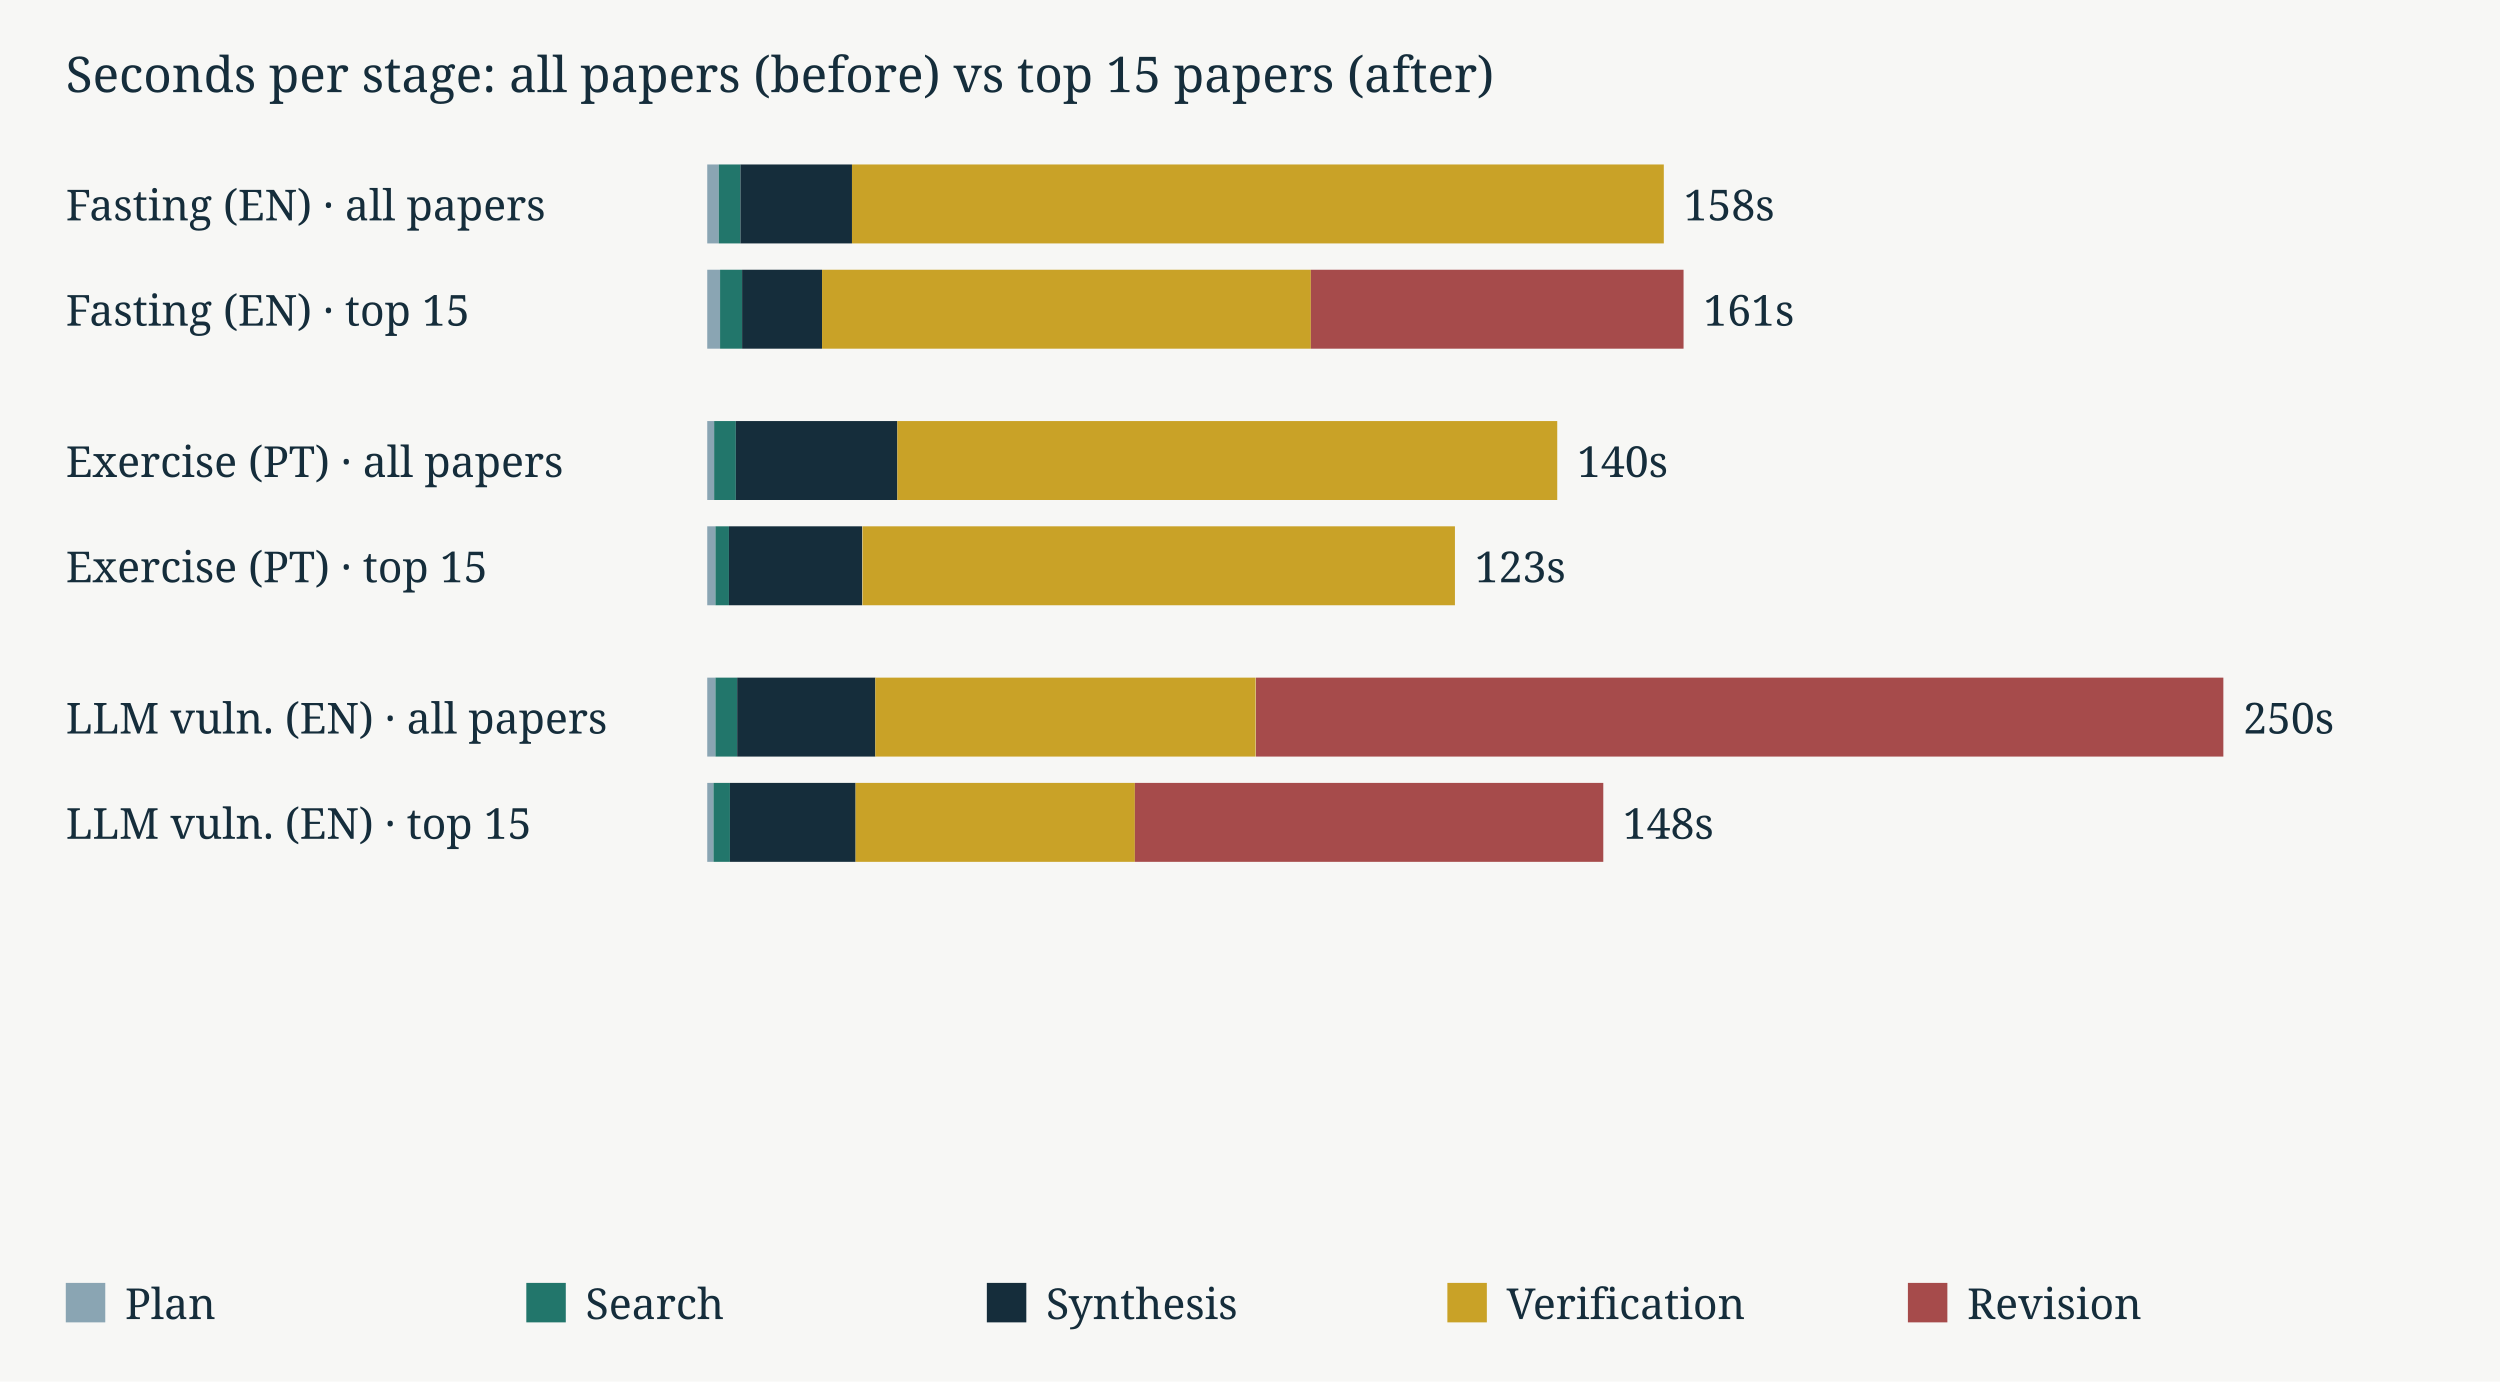
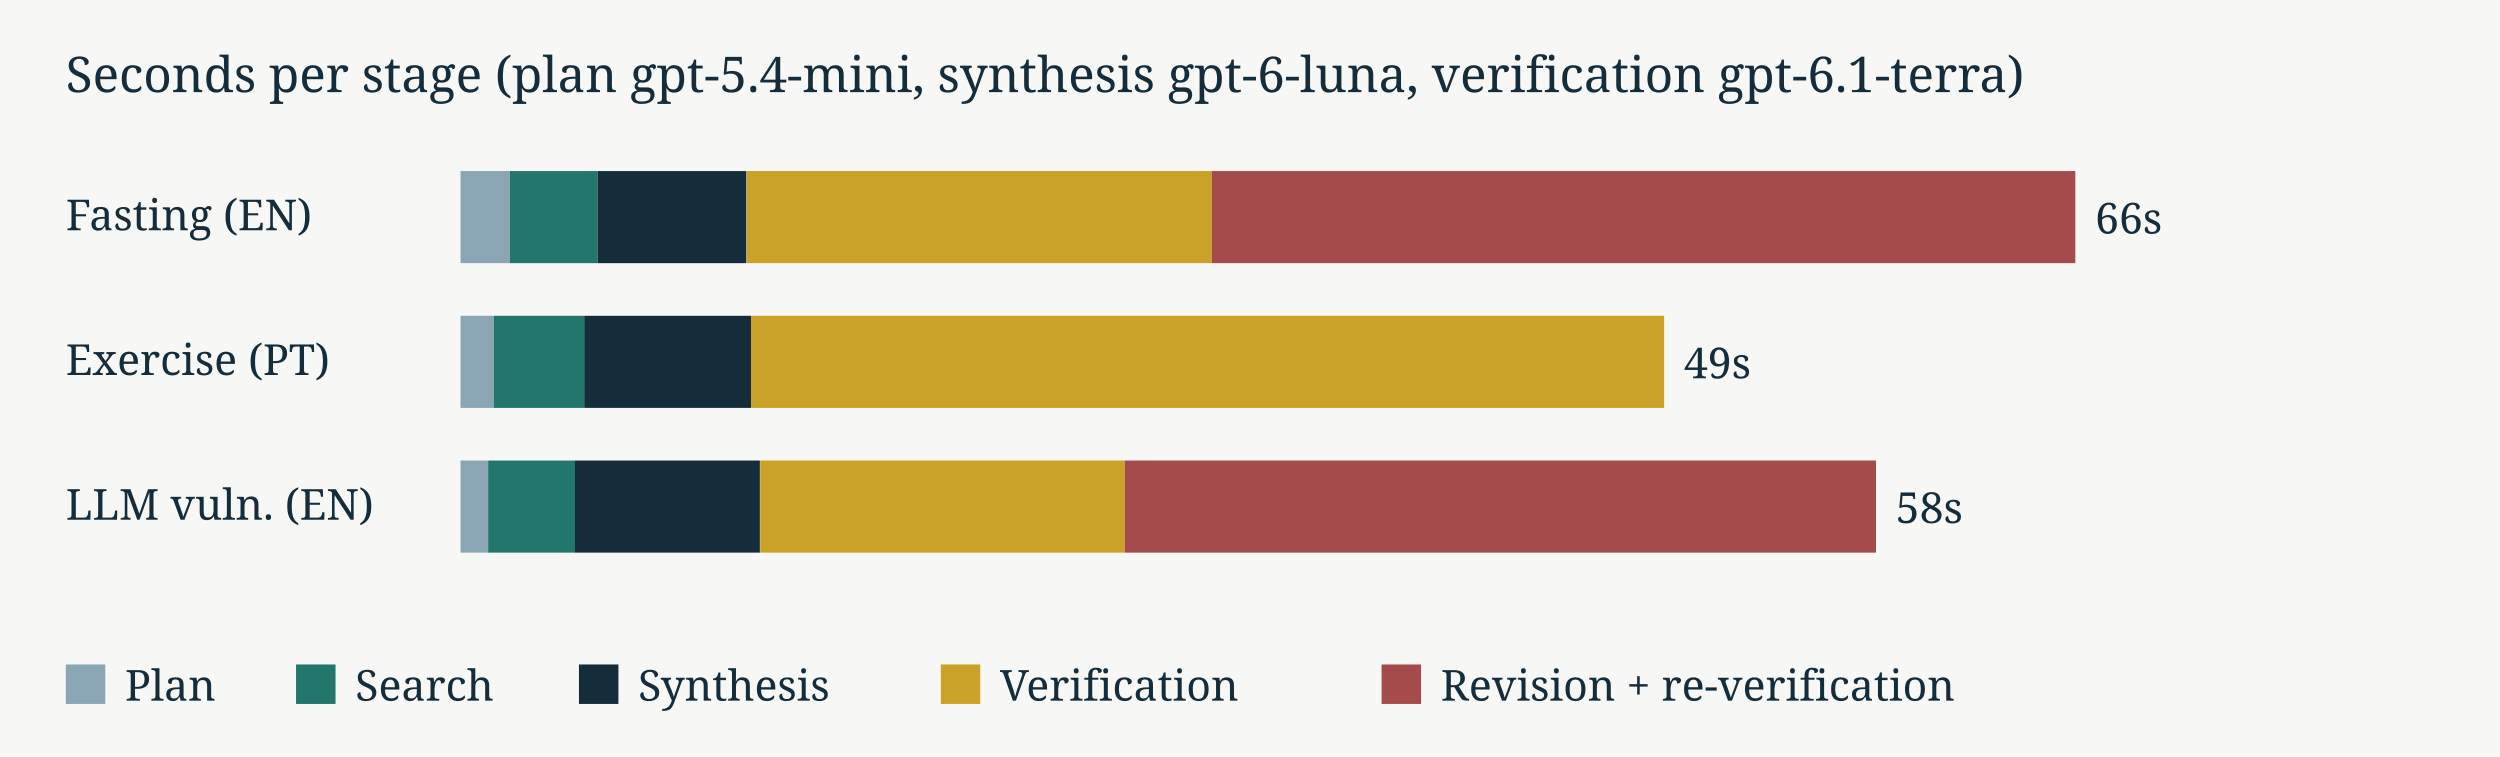
- <svg xmlns="http://www.w3.org/2000/svg" viewBox="0 0 760 420" font-family="Georgia,serif" font-size="13">
-   <rect width="760" height="420" fill="#f7f7f5" />
-   <text x="20" y="28" font-size="15" fill="#152d3b">Seconds per stage: all papers (before) vs top 15 papers (after)</text>
-   <text x="20" y="67" fill="#152d3b">Fasting (EN) · all papers</text>
-   <rect x="215.0" y="50" width="3.5" height="24" fill="#8aa5b3" />
-   <rect x="218.5" y="50" width="6.6" height="24" fill="#22766b" />
-   <rect x="225.1" y="50" width="33.9" height="24" fill="#152d3b" />
-   <rect x="259.0" y="50" width="246.8" height="24" fill="#c9a227" />
-   <text x="511.8" y="67" fill="#152d3b">158s</text>
-   <text x="20" y="99" fill="#152d3b">Fasting (EN) · top 15</text>
-   <rect x="215.0" y="82" width="3.9" height="24" fill="#8aa5b3" />
-   <rect x="218.9" y="82" width="6.7" height="24" fill="#22766b" />
-   <rect x="225.6" y="82" width="24.3" height="24" fill="#152d3b" />
-   <rect x="249.9" y="82" width="148.6" height="24" fill="#c9a227" />
-   <rect x="398.5" y="82" width="113.3" height="24" fill="#a64b4b" />
-   <text x="517.8" y="99" fill="#152d3b">161s</text>
-   <text x="20" y="145" fill="#152d3b">Exercise (PT) · all papers</text>
-   <rect x="215.0" y="128" width="2.1" height="24" fill="#8aa5b3" />
-   <rect x="217.1" y="128" width="6.6" height="24" fill="#22766b" />
-   <rect x="223.7" y="128" width="49.1" height="24" fill="#152d3b" />
-   <rect x="272.8" y="128" width="200.6" height="24" fill="#c9a227" />
-   <text x="479.4" y="145" fill="#152d3b">140s</text>
-   <text x="20" y="177" fill="#152d3b">Exercise (PT) · top 15</text>
-   <rect x="215.0" y="160" width="2.5" height="24" fill="#8aa5b3" />
-   <rect x="217.5" y="160" width="4.1" height="24" fill="#22766b" />
-   <rect x="221.6" y="160" width="40.5" height="24" fill="#152d3b" />
-   <rect x="262.2" y="160" width="180.1" height="24" fill="#c9a227" />
-   <text x="448.3" y="177" fill="#152d3b">123s</text>
-   <text x="20" y="223" fill="#152d3b">LLM vuln. (EN) · all papers</text>
-   <rect x="215.0" y="206" width="2.5" height="24" fill="#8aa5b3" />
-   <rect x="217.5" y="206" width="6.6" height="24" fill="#22766b" />
-   <rect x="224.1" y="206" width="42.0" height="24" fill="#152d3b" />
-   <rect x="266.1" y="206" width="115.6" height="24" fill="#c9a227" />
-   <rect x="381.8" y="206" width="294.1" height="24" fill="#a64b4b" />
-   <text x="681.9" y="223" fill="#152d3b">250s</text>
-   <text x="20" y="255" fill="#152d3b">LLM vuln. (EN) · top 15</text>
-   <rect x="215.0" y="238" width="1.9" height="24" fill="#8aa5b3" />
-   <rect x="216.9" y="238" width="5.0" height="24" fill="#22766b" />
-   <rect x="221.9" y="238" width="38.2" height="24" fill="#152d3b" />
-   <rect x="260.1" y="238" width="84.9" height="24" fill="#c9a227" />
-   <rect x="345.0" y="238" width="142.4" height="24" fill="#a64b4b" />
-   <text x="493.3" y="255" fill="#152d3b">148s</text>
-   <rect x="20" y="390" width="12" height="12" fill="#8aa5b3" />
-   <text x="38" y="401" fill="#152d3b">Plan</text>
-   <rect x="160" y="390" width="12" height="12" fill="#22766b" />
-   <text x="178" y="401" fill="#152d3b">Search</text>
-   <rect x="300" y="390" width="12" height="12" fill="#152d3b" />
-   <text x="318" y="401" fill="#152d3b">Synthesis</text>
-   <rect x="440" y="390" width="12" height="12" fill="#c9a227" />
-   <text x="458" y="401" fill="#152d3b">Verification</text>
-   <rect x="580" y="390" width="12" height="12" fill="#a64b4b" />
-   <text x="598" y="401" fill="#152d3b">Revision</text>
+ <svg xmlns="http://www.w3.org/2000/svg" viewBox="0 0 760 230" font-family="Georgia,serif" font-size="13">
+   <rect width="760" height="230" fill="#f7f7f5" />
+   <text x="20" y="28" font-size="15" fill="#152d3b">Seconds per stage (plan gpt-5.4-mini, synthesis gpt-6-luna, verification gpt-6.1-terra)</text>
+   <text x="20" y="70" fill="#152d3b">Fasting (EN)</text>
+   <rect x="140.0" y="52" width="15.0" height="28" fill="#8aa5b3" />
+   <rect x="155.0" y="52" width="26.7" height="28" fill="#22766b" />
+   <rect x="181.7" y="52" width="45.2" height="28" fill="#152d3b" />
+   <rect x="227.0" y="52" width="141.4" height="28" fill="#c9a227" />
+   <rect x="368.4" y="52" width="262.5" height="28" fill="#a64b4b" />
+   <text x="636.9" y="71" fill="#152d3b">66s</text>
+   <text x="20" y="114" fill="#152d3b">Exercise (PT)</text>
+   <rect x="140.0" y="96" width="10.1" height="28" fill="#8aa5b3" />
+   <rect x="150.1" y="96" width="27.5" height="28" fill="#22766b" />
+   <rect x="177.6" y="96" width="50.7" height="28" fill="#152d3b" />
+   <rect x="228.3" y="96" width="277.6" height="28" fill="#c9a227" />
+   <text x="511.9" y="115" fill="#152d3b">49s</text>
+   <text x="20" y="158" fill="#152d3b">LLM vuln. (EN)</text>
+   <rect x="140.0" y="140" width="8.4" height="28" fill="#8aa5b3" />
+   <rect x="148.4" y="140" width="26.4" height="28" fill="#22766b" />
+   <rect x="174.8" y="140" width="56.2" height="28" fill="#152d3b" />
+   <rect x="231.1" y="140" width="110.8" height="28" fill="#c9a227" />
+   <rect x="341.9" y="140" width="228.4" height="28" fill="#a64b4b" />
+   <text x="576.3" y="159" fill="#152d3b">58s</text>
+   <rect x="20" y="202" width="12" height="12" fill="#8aa5b3" />
+   <text x="38" y="213" fill="#152d3b">Plan</text>
+   <rect x="90" y="202" width="12" height="12" fill="#22766b" />
+   <text x="108" y="213" fill="#152d3b">Search</text>
+   <rect x="176" y="202" width="12" height="12" fill="#152d3b" />
+   <text x="194" y="213" fill="#152d3b">Synthesis</text>
+   <rect x="286" y="202" width="12" height="12" fill="#c9a227" />
+   <text x="304" y="213" fill="#152d3b">Verification</text>
+   <rect x="420" y="202" width="12" height="12" fill="#a64b4b" />
+   <text x="438" y="213" fill="#152d3b">Revision + re-verification</text>
</svg>
